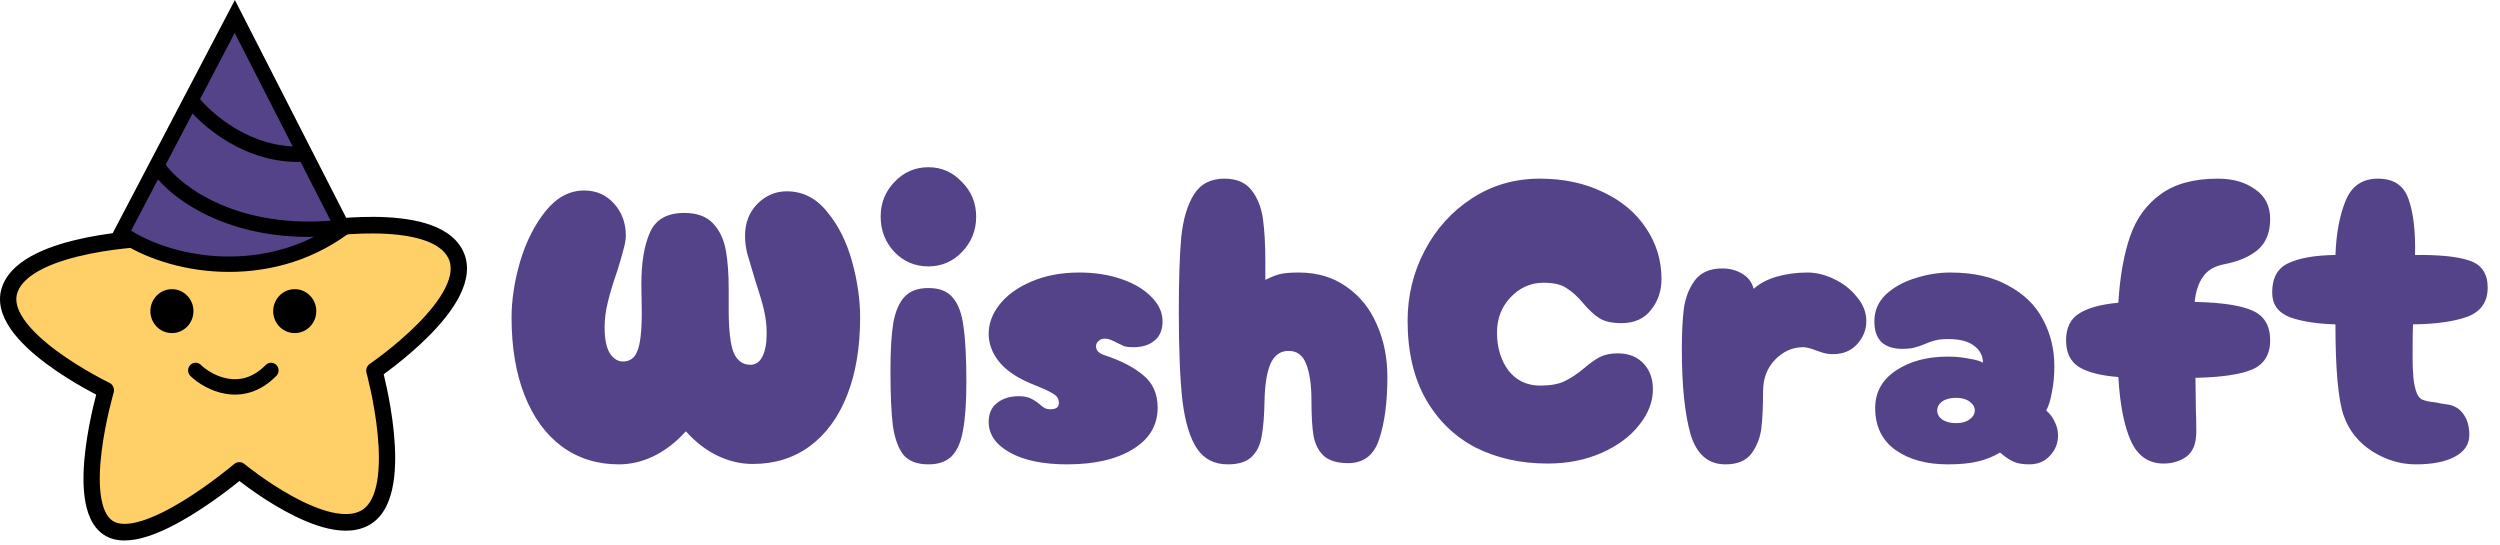
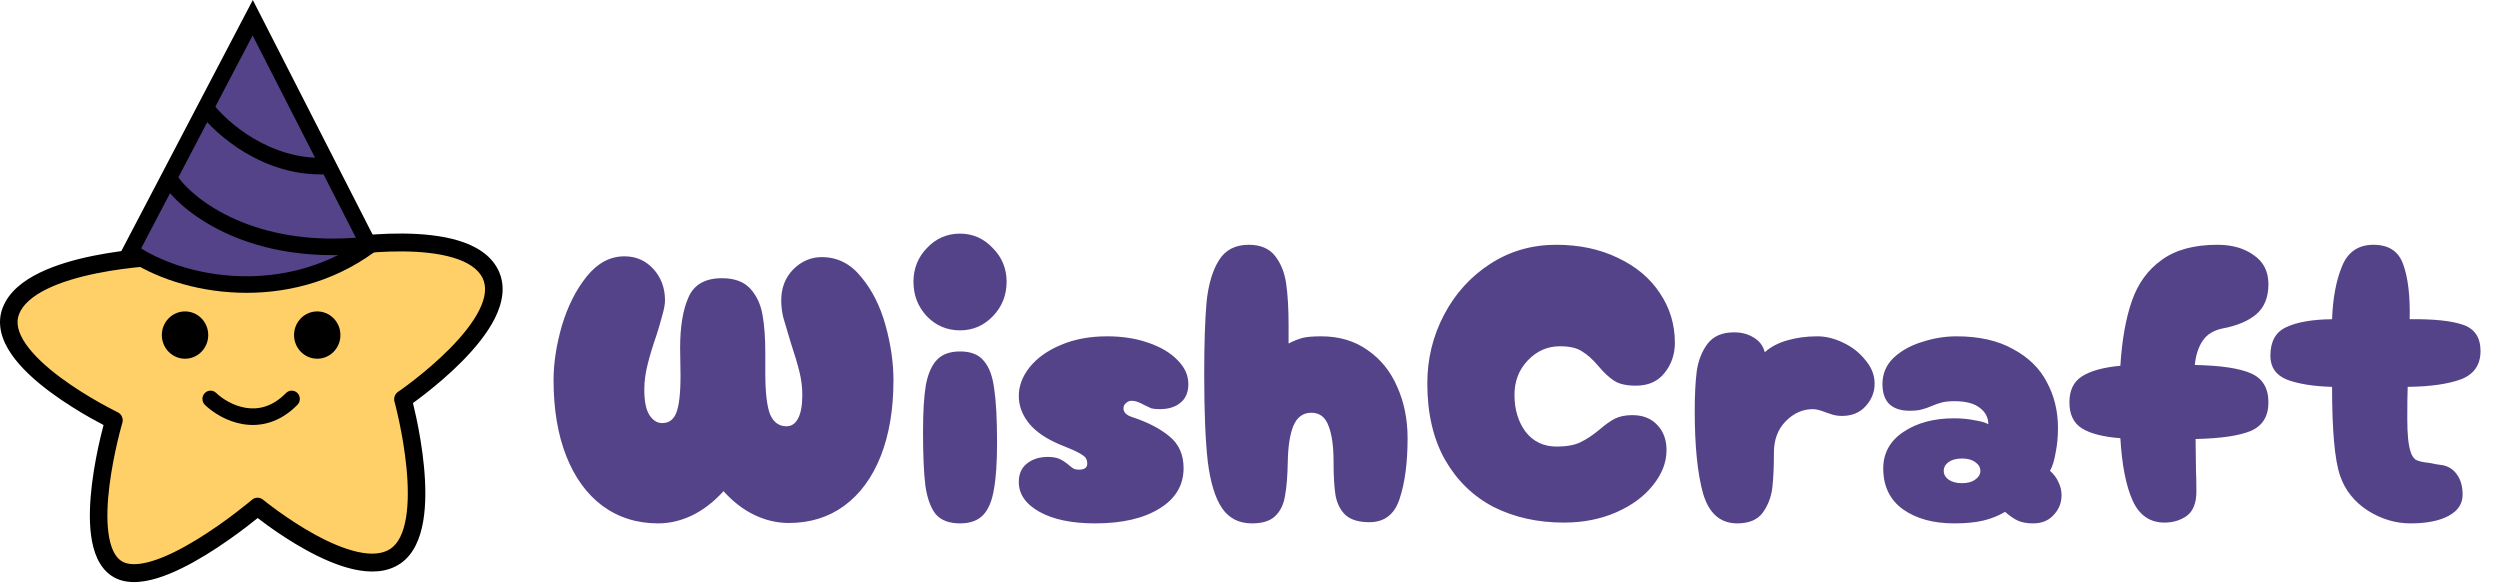
- <svg xmlns="http://www.w3.org/2000/svg" width="294" height="64" viewBox="0 0 294 64" fill="none">
-   <path d="M72.783 54.609C70.223 54.609 67.983 53.905 66.063 52.497C64.175 51.089 62.719 49.089 61.695 46.497C60.671 43.905 60.159 40.849 60.159 37.329C60.159 35.281 60.495 33.089 61.167 30.753C61.871 28.417 62.863 26.449 64.143 24.849C65.455 23.217 66.975 22.401 68.703 22.401C70.111 22.401 71.279 22.913 72.207 23.937C73.135 24.961 73.599 26.225 73.599 27.729C73.599 28.177 73.487 28.785 73.263 29.553C73.071 30.289 72.847 31.057 72.591 31.857C72.111 33.233 71.743 34.449 71.487 35.505C71.231 36.529 71.103 37.521 71.103 38.481C71.103 39.889 71.311 40.913 71.727 41.553C72.143 42.193 72.655 42.513 73.263 42.513C74.063 42.513 74.623 42.113 74.943 41.313C75.295 40.481 75.471 38.961 75.471 36.753L75.423 33.441C75.423 30.881 75.759 28.849 76.431 27.345C77.103 25.809 78.447 25.041 80.463 25.041C81.967 25.041 83.103 25.457 83.871 26.289C84.639 27.121 85.135 28.177 85.359 29.457C85.583 30.705 85.695 32.225 85.695 34.017V36.465C85.695 38.801 85.887 40.465 86.271 41.457C86.687 42.417 87.343 42.897 88.239 42.897C88.847 42.897 89.311 42.593 89.631 41.985C89.983 41.345 90.159 40.401 90.159 39.153C90.159 38.225 90.047 37.297 89.823 36.369C89.599 35.441 89.247 34.257 88.767 32.817C88.351 31.441 88.047 30.417 87.855 29.745C87.695 29.041 87.615 28.369 87.615 27.729C87.615 26.225 88.095 24.977 89.055 23.985C90.047 22.993 91.199 22.497 92.511 22.497C94.399 22.497 95.983 23.297 97.263 24.897C98.575 26.465 99.551 28.401 100.191 30.705C100.831 33.009 101.151 35.217 101.151 37.329C101.151 40.849 100.639 43.905 99.615 46.497C98.591 49.089 97.119 51.089 95.199 52.497C93.311 53.873 91.087 54.561 88.527 54.561C87.119 54.561 85.743 54.241 84.399 53.601C83.055 52.961 81.807 52.001 80.655 50.721C79.503 52.001 78.239 52.977 76.863 53.649C75.519 54.289 74.159 54.609 72.783 54.609ZM109.181 31.329C107.613 31.329 106.285 30.769 105.197 29.649C104.109 28.497 103.565 27.105 103.565 25.473C103.565 23.873 104.109 22.513 105.197 21.393C106.285 20.241 107.613 19.665 109.181 19.665C110.717 19.665 112.029 20.241 113.117 21.393C114.237 22.513 114.797 23.873 114.797 25.473C114.797 27.105 114.237 28.497 113.117 29.649C112.029 30.769 110.717 31.329 109.181 31.329ZM109.181 54.609C107.869 54.609 106.893 54.241 106.253 53.505C105.645 52.737 105.229 51.601 105.005 50.097C104.813 48.561 104.717 46.385 104.717 43.569C104.717 41.201 104.829 39.329 105.053 37.953C105.309 36.577 105.757 35.553 106.397 34.881C107.037 34.209 107.965 33.873 109.181 33.873C110.493 33.873 111.453 34.257 112.061 35.025C112.701 35.761 113.117 36.897 113.309 38.433C113.533 39.937 113.645 42.097 113.645 44.913C113.645 47.281 113.517 49.153 113.261 50.529C113.037 51.905 112.605 52.929 111.965 53.601C111.325 54.273 110.397 54.609 109.181 54.609ZM125.484 54.609C122.668 54.609 120.428 54.145 118.764 53.217C117.1 52.289 116.268 51.089 116.268 49.617C116.268 48.657 116.588 47.921 117.228 47.409C117.9 46.865 118.748 46.593 119.772 46.593C120.348 46.593 120.812 46.673 121.164 46.833C121.516 46.993 121.868 47.217 122.22 47.505C122.476 47.729 122.684 47.889 122.844 47.985C123.036 48.081 123.26 48.129 123.516 48.129C124.188 48.129 124.524 47.889 124.524 47.409C124.524 46.961 124.348 46.625 123.996 46.401C123.644 46.145 123.036 45.841 122.172 45.489C121.372 45.169 120.844 44.945 120.588 44.817C119.116 44.113 118.028 43.281 117.324 42.321C116.62 41.361 116.268 40.337 116.268 39.249C116.268 38.033 116.7 36.881 117.564 35.793C118.46 34.673 119.708 33.777 121.308 33.105C122.94 32.401 124.812 32.049 126.924 32.049C128.748 32.049 130.396 32.305 131.868 32.817C133.372 33.329 134.556 34.033 135.42 34.929C136.284 35.793 136.716 36.753 136.716 37.809C136.716 38.801 136.396 39.553 135.756 40.065C135.148 40.577 134.316 40.833 133.26 40.833C132.844 40.833 132.508 40.801 132.252 40.737C132.028 40.641 131.724 40.497 131.34 40.305C131.116 40.177 130.876 40.065 130.62 39.969C130.396 39.873 130.14 39.825 129.852 39.825C129.596 39.825 129.372 39.921 129.18 40.113C128.988 40.273 128.892 40.481 128.892 40.737C128.892 41.217 129.244 41.569 129.948 41.793C131.804 42.401 133.292 43.169 134.412 44.097C135.564 45.025 136.14 46.305 136.14 47.937C136.14 50.017 135.164 51.649 133.212 52.833C131.292 54.017 128.716 54.609 125.484 54.609ZM144.388 54.609C142.82 54.609 141.62 54.001 140.788 52.785C139.956 51.569 139.38 49.697 139.06 47.169C138.772 44.641 138.628 41.137 138.628 36.657C138.628 32.913 138.724 29.985 138.916 27.873C139.14 25.761 139.636 24.097 140.404 22.881C141.172 21.633 142.372 21.009 144.004 21.009C145.412 21.009 146.468 21.457 147.172 22.353C147.876 23.249 148.324 24.369 148.516 25.713C148.708 27.057 148.804 28.737 148.804 30.753V32.913C149.444 32.593 150.004 32.369 150.484 32.241C150.996 32.113 151.748 32.049 152.74 32.049C154.916 32.049 156.788 32.609 158.356 33.729C159.924 34.817 161.108 36.289 161.908 38.145C162.74 40.001 163.156 42.065 163.156 44.337C163.156 47.281 162.836 49.713 162.196 51.633C161.588 53.521 160.372 54.465 158.548 54.465C157.268 54.465 156.308 54.177 155.668 53.601C155.06 53.025 154.66 52.241 154.468 51.249C154.308 50.257 154.228 48.897 154.228 47.169C154.228 45.281 154.02 43.825 153.604 42.801C153.22 41.777 152.532 41.265 151.54 41.265C150.548 41.265 149.828 41.793 149.38 42.849C148.964 43.873 148.74 45.313 148.708 47.169C148.676 48.897 148.564 50.273 148.372 51.297C148.212 52.321 147.812 53.137 147.172 53.745C146.564 54.321 145.636 54.609 144.388 54.609ZM181.998 54.513C178.862 54.513 176.046 53.889 173.55 52.641C171.086 51.361 169.134 49.473 167.694 46.977C166.254 44.449 165.534 41.361 165.534 37.713C165.534 34.769 166.206 32.017 167.55 29.457C168.894 26.897 170.75 24.849 173.118 23.313C175.486 21.777 178.142 21.009 181.086 21.009C183.87 21.009 186.35 21.537 188.526 22.593C190.702 23.617 192.382 25.025 193.566 26.817C194.782 28.609 195.39 30.609 195.39 32.817C195.39 34.225 194.974 35.441 194.142 36.465C193.342 37.489 192.19 38.001 190.686 38.001C189.566 38.001 188.702 37.809 188.094 37.425C187.486 37.041 186.846 36.449 186.174 35.649C185.502 34.849 184.846 34.257 184.206 33.873C183.598 33.457 182.702 33.249 181.518 33.249C180.014 33.249 178.718 33.825 177.63 34.977C176.574 36.097 176.046 37.473 176.046 39.105C176.046 40.865 176.494 42.353 177.39 43.569C178.318 44.753 179.566 45.345 181.134 45.345C182.35 45.345 183.31 45.169 184.014 44.817C184.75 44.465 185.518 43.953 186.318 43.281C186.99 42.705 187.598 42.273 188.142 41.985C188.718 41.697 189.422 41.553 190.254 41.553C191.534 41.553 192.542 41.953 193.278 42.753C194.014 43.521 194.382 44.529 194.382 45.777C194.382 47.249 193.838 48.657 192.75 50.001C191.694 51.345 190.222 52.433 188.334 53.265C186.446 54.097 184.334 54.513 181.998 54.513ZM202.92 54.609C200.872 54.609 199.496 53.409 198.792 51.009C198.12 48.609 197.784 45.297 197.784 41.073C197.784 39.153 197.864 37.553 198.024 36.273C198.216 34.961 198.648 33.857 199.32 32.961C200.024 32.033 201.096 31.569 202.536 31.569C203.432 31.569 204.216 31.777 204.888 32.193C205.592 32.609 206.04 33.201 206.232 33.969C206.936 33.329 207.848 32.849 208.968 32.529C210.088 32.209 211.288 32.049 212.568 32.049C213.592 32.049 214.632 32.305 215.688 32.817C216.776 33.329 217.672 34.033 218.376 34.929C219.112 35.793 219.48 36.737 219.48 37.761C219.48 38.785 219.112 39.697 218.376 40.497C217.672 41.265 216.728 41.649 215.544 41.649C215.16 41.649 214.792 41.601 214.44 41.505C214.12 41.409 213.832 41.313 213.576 41.217C212.936 40.961 212.424 40.833 212.04 40.833C210.792 40.833 209.688 41.329 208.728 42.321C207.8 43.281 207.336 44.529 207.336 46.065C207.336 47.761 207.272 49.169 207.144 50.289C207.016 51.409 206.632 52.417 205.992 53.313C205.352 54.177 204.328 54.609 202.92 54.609ZM229.065 54.609C226.569 54.609 224.521 54.049 222.921 52.929C221.321 51.777 220.521 50.129 220.521 47.985C220.521 46.129 221.337 44.657 222.969 43.569C224.601 42.481 226.633 41.937 229.065 41.937C229.961 41.937 230.793 42.017 231.561 42.177C232.361 42.305 232.905 42.465 233.193 42.657C233.193 41.857 232.857 41.201 232.185 40.689C231.513 40.145 230.489 39.873 229.113 39.873C228.505 39.873 228.009 39.921 227.625 40.017C227.241 40.113 226.825 40.257 226.377 40.449C225.929 40.641 225.513 40.785 225.129 40.881C224.777 40.977 224.297 41.025 223.689 41.025C222.665 41.025 221.865 40.769 221.289 40.257C220.713 39.713 220.425 38.897 220.425 37.809C220.425 36.561 220.873 35.505 221.769 34.641C222.697 33.777 223.849 33.137 225.225 32.721C226.601 32.273 227.977 32.049 229.353 32.049C232.073 32.049 234.345 32.561 236.169 33.585C238.025 34.577 239.385 35.905 240.249 37.569C241.145 39.233 241.593 41.073 241.593 43.089C241.593 44.177 241.497 45.185 241.305 46.113C241.145 47.041 240.921 47.761 240.633 48.273C241.081 48.657 241.417 49.105 241.641 49.617C241.897 50.129 242.025 50.657 242.025 51.201C242.025 52.129 241.705 52.929 241.065 53.601C240.457 54.273 239.641 54.609 238.617 54.609C237.849 54.609 237.225 54.497 236.745 54.273C236.265 54.049 235.753 53.697 235.209 53.217C234.409 53.697 233.529 54.049 232.569 54.273C231.641 54.497 230.473 54.609 229.065 54.609ZM230.025 49.761C230.697 49.761 231.225 49.617 231.609 49.329C232.025 49.041 232.233 48.689 232.233 48.273C232.233 47.857 232.025 47.505 231.609 47.217C231.225 46.929 230.697 46.785 230.025 46.785C229.353 46.785 228.809 46.929 228.393 47.217C228.009 47.505 227.817 47.857 227.817 48.273C227.817 48.689 228.009 49.041 228.393 49.329C228.809 49.617 229.353 49.761 230.025 49.761ZM258.091 35.505C261.227 35.569 263.483 35.905 264.859 36.513C266.267 37.121 266.971 38.289 266.971 40.017C266.971 41.713 266.251 42.865 264.811 43.473C263.403 44.049 261.195 44.369 258.187 44.433L258.235 48.225C258.267 48.833 258.283 49.681 258.283 50.769C258.283 52.145 257.899 53.121 257.131 53.697C256.363 54.241 255.467 54.513 254.443 54.513C252.683 54.513 251.403 53.633 250.603 51.873C249.803 50.113 249.307 47.601 249.115 44.337C247.035 44.177 245.483 43.777 244.459 43.137C243.467 42.497 242.971 41.457 242.971 40.017C242.971 38.577 243.467 37.537 244.459 36.897C245.483 36.225 247.035 35.793 249.115 35.601C249.307 32.497 249.771 29.889 250.507 27.777C251.243 25.665 252.443 24.017 254.107 22.833C255.771 21.617 258.011 21.009 260.827 21.009C262.587 21.009 264.043 21.425 265.195 22.257C266.379 23.057 266.971 24.225 266.971 25.761C266.971 27.361 266.475 28.577 265.483 29.409C264.523 30.209 263.195 30.769 261.499 31.089C260.379 31.313 259.563 31.809 259.051 32.577C258.539 33.313 258.219 34.289 258.091 35.505ZM292.552 33.825C292.552 35.489 291.768 36.625 290.2 37.233C288.632 37.809 286.488 38.113 283.768 38.145C283.736 38.945 283.72 40.241 283.72 42.033C283.72 43.857 283.848 45.153 284.104 45.921C284.264 46.465 284.504 46.817 284.824 46.977C285.176 47.137 285.688 47.249 286.36 47.313C286.584 47.345 286.824 47.393 287.08 47.457C287.368 47.489 287.688 47.537 288.04 47.601C288.776 47.761 289.352 48.161 289.768 48.801C290.184 49.409 290.392 50.193 290.392 51.153C290.392 52.241 289.832 53.089 288.712 53.697C287.592 54.305 286.056 54.609 284.104 54.609C282.312 54.609 280.6 54.097 278.968 53.073C277.336 52.017 276.216 50.609 275.608 48.849C274.968 46.961 274.648 43.393 274.648 38.145C272.408 38.081 270.6 37.793 269.224 37.281C267.88 36.737 267.208 35.777 267.208 34.401C267.208 32.673 267.848 31.521 269.128 30.945C270.408 30.337 272.248 30.017 274.648 29.985C274.744 27.425 275.144 25.297 275.848 23.601C276.552 21.873 277.816 21.009 279.64 21.009C281.496 21.009 282.696 21.809 283.24 23.409C283.816 25.009 284.072 27.201 284.008 29.985C286.92 29.953 289.064 30.177 290.44 30.657C291.848 31.137 292.552 32.193 292.552 33.825Z" fill="#544388" />
-   <path d="M12.449 45.896C12.449 45.896 8.512 59.235 12.714 62.062C16.917 64.889 28.142 55.325 28.142 55.325C28.142 55.325 38.536 63.894 43.205 60.732C47.873 57.57 44.025 43.597 44.025 43.597C44.025 43.597 56.251 35.295 53.577 29.908C50.903 24.52 36.438 27.09 36.438 27.09C36.438 27.09 32.392 12.908 26.802 13.089C20.64 13.29 17.89 27.997 17.89 27.997C17.89 27.997 3.372 28.405 1.197 33.928C-0.977 39.452 12.449 45.896 12.449 45.896Z" fill="#FFCF68" />
-   <path d="M26.771 12.114C28.588 12.055 30.14 13.162 31.374 14.543C32.627 15.944 33.703 17.793 34.575 19.589C35.452 21.395 36.146 23.199 36.62 24.547C36.823 25.123 36.986 25.619 37.107 25.998C37.502 25.941 38.022 25.871 38.636 25.802C40.056 25.643 41.988 25.487 44.012 25.503C46.027 25.518 48.186 25.705 50.04 26.258C51.873 26.805 53.586 27.765 54.431 29.467C55.299 31.215 54.899 33.1 54.065 34.763C53.227 36.434 51.868 38.062 50.477 39.466C49.078 40.879 47.599 42.113 46.476 42.991C45.925 43.421 45.456 43.767 45.121 44.01C45.218 44.405 45.348 44.958 45.489 45.624C45.782 47.006 46.124 48.89 46.318 50.882C46.511 52.865 46.563 55.008 46.246 56.886C45.934 58.738 45.229 60.532 43.735 61.545C42.255 62.547 40.419 62.558 38.68 62.175C36.923 61.789 35.096 60.967 33.468 60.074C31.833 59.175 30.353 58.179 29.286 57.411C28.828 57.082 28.444 56.792 28.154 56.569C27.839 56.824 27.411 57.164 26.896 57.556C25.762 58.421 24.199 59.549 22.497 60.59C20.803 61.626 18.927 62.604 17.171 63.137C15.464 63.656 13.608 63.833 12.187 62.876C10.784 61.933 10.185 60.21 9.951 58.476C9.713 56.705 9.822 54.676 10.056 52.796C10.291 50.906 10.66 49.113 10.968 47.797C11.098 47.244 11.218 46.772 11.313 46.411C10.953 46.224 10.476 45.969 9.922 45.657C8.676 44.955 7.028 43.955 5.442 42.771C3.868 41.597 2.296 40.199 1.255 38.69C0.217 37.186 -0.409 35.388 0.308 33.565C0.985 31.845 2.564 30.644 4.308 29.791C6.078 28.926 8.184 28.338 10.172 27.934C12.167 27.529 14.087 27.301 15.504 27.175C16.155 27.117 16.703 27.08 17.106 27.057C17.195 26.651 17.323 26.1 17.489 25.45C17.849 24.043 18.398 22.157 19.146 20.255C19.891 18.364 20.855 16.404 22.067 14.887C23.272 13.379 24.833 12.177 26.771 12.114ZM26.832 14.065C25.69 14.102 24.596 14.813 23.552 16.12C22.515 17.417 21.637 19.171 20.924 20.982C20.215 22.782 19.69 24.585 19.343 25.943C19.169 26.62 19.041 27.183 18.956 27.575C18.913 27.771 18.881 27.925 18.861 28.028C18.85 28.079 18.843 28.118 18.838 28.144C18.835 28.157 18.833 28.166 18.832 28.172L18.831 28.18C18.747 28.63 18.366 28.96 17.916 28.973C17.916 28.973 17.916 28.973 17.915 28.973C17.914 28.973 17.912 28.973 17.909 28.973C17.903 28.973 17.893 28.974 17.88 28.974C17.855 28.975 17.816 28.976 17.765 28.979C17.662 28.983 17.509 28.989 17.313 29C16.921 29.022 16.357 29.058 15.671 29.119C14.298 29.242 12.452 29.462 10.546 29.849C8.632 30.238 6.701 30.787 5.137 31.551C3.548 32.328 2.496 33.25 2.086 34.292C1.717 35.23 1.954 36.31 2.821 37.567C3.686 38.82 5.063 40.069 6.574 41.196C8.072 42.314 9.645 43.27 10.849 43.949C11.449 44.287 11.955 44.555 12.309 44.737C12.486 44.828 12.625 44.898 12.718 44.945C12.765 44.968 12.801 44.985 12.824 44.997C12.836 45.003 12.845 45.007 12.85 45.01C12.853 45.011 12.855 45.012 12.856 45.013L12.857 45.013H12.857C13.287 45.219 13.503 45.714 13.367 46.177L13.366 46.178C13.366 46.179 13.365 46.181 13.364 46.184C13.363 46.19 13.36 46.199 13.357 46.21C13.35 46.234 13.34 46.269 13.326 46.317C13.3 46.411 13.261 46.552 13.212 46.732C13.115 47.094 12.98 47.615 12.831 48.251C12.533 49.525 12.18 51.244 11.956 53.041C11.731 54.85 11.644 56.685 11.849 58.211C12.059 59.773 12.544 60.777 13.242 61.247C13.921 61.704 15.045 61.746 16.624 61.266C18.155 60.801 19.873 59.918 21.511 58.916C23.14 57.92 24.646 56.834 25.748 55.993C26.298 55.574 26.746 55.218 27.054 54.967C27.209 54.841 27.328 54.742 27.409 54.675C27.449 54.642 27.479 54.616 27.499 54.6C27.509 54.591 27.517 54.585 27.521 54.581C27.524 54.579 27.525 54.578 27.526 54.577C27.527 54.576 27.527 54.576 27.527 54.576C27.878 54.276 28.388 54.272 28.744 54.566L28.745 54.566C28.746 54.567 28.747 54.568 28.749 54.57C28.754 54.573 28.76 54.579 28.769 54.586C28.788 54.601 28.815 54.623 28.852 54.653C28.926 54.712 29.036 54.8 29.179 54.91C29.464 55.133 29.879 55.448 30.392 55.817C31.419 56.557 32.831 57.506 34.377 58.355C35.932 59.208 37.578 59.936 39.084 60.267C40.606 60.602 41.82 60.498 42.674 59.919C43.514 59.35 44.079 58.213 44.358 56.555C44.633 54.925 44.598 52.981 44.412 51.075C44.228 49.18 43.9 47.373 43.617 46.036C43.476 45.369 43.346 44.822 43.252 44.443C43.206 44.253 43.168 44.106 43.142 44.007C43.129 43.958 43.119 43.92 43.112 43.896C43.109 43.883 43.106 43.874 43.105 43.868C43.104 43.866 43.103 43.864 43.103 43.862L43.103 43.861C42.998 43.48 43.13 43.074 43.431 42.831L43.494 42.785C43.494 42.785 43.494 42.785 43.495 42.785C43.496 42.784 43.498 42.782 43.5 42.781C43.505 42.777 43.513 42.772 43.523 42.765C43.545 42.75 43.577 42.728 43.62 42.698C43.705 42.638 43.831 42.55 43.991 42.434C44.312 42.202 44.769 41.864 45.311 41.441C46.396 40.594 47.807 39.415 49.129 38.079C50.461 36.734 51.657 35.277 52.359 33.875C53.066 32.466 53.191 31.294 52.722 30.348C52.23 29.357 51.133 28.618 49.502 28.131C47.892 27.651 45.933 27.47 43.997 27.454C42.072 27.439 40.22 27.589 38.845 27.743C38.159 27.82 37.595 27.897 37.204 27.956C37.008 27.985 36.856 28.009 36.754 28.026C36.703 28.034 36.664 28.041 36.639 28.045C36.626 28.047 36.617 28.049 36.611 28.05C36.608 28.05 36.605 28.051 36.604 28.051C36.603 28.051 36.603 28.051 36.603 28.051C36.122 28.137 35.655 27.84 35.519 27.362C35.519 27.362 35.519 27.361 35.519 27.361C35.518 27.36 35.518 27.358 35.517 27.355C35.515 27.349 35.512 27.34 35.509 27.327C35.501 27.302 35.49 27.264 35.475 27.215C35.446 27.115 35.401 26.967 35.342 26.778C35.223 26.4 35.047 25.857 34.817 25.206C34.358 23.901 33.692 22.171 32.858 20.454C32.02 18.728 31.037 17.064 29.958 15.858C28.862 14.631 27.811 14.033 26.832 14.065Z" fill="black" />
-   <path d="M22.752 36.589C22.752 38.015 21.617 39.171 20.218 39.171C18.818 39.171 17.684 38.015 17.684 36.589C17.684 35.162 18.818 34.006 20.218 34.006C21.617 34.006 22.752 35.162 22.752 36.589Z" fill="black" />
-   <path d="M37.196 36.589C37.196 38.015 36.061 39.171 34.661 39.171C33.262 39.171 32.127 38.015 32.127 36.589C32.127 35.162 33.262 34.006 34.661 34.006C36.061 34.006 37.196 35.162 37.196 36.589Z" fill="black" />
-   <path d="M40.332 26.83C31.402 33.316 19.955 31.415 14.252 27.437L27.612 1.938L40.332 26.83Z" fill="#544388" />
-   <path d="M18.183 19.066C18.582 18.777 19.135 18.871 19.419 19.278C21.204 21.832 27.894 27.086 39.768 25.876C40.255 25.826 40.69 26.188 40.739 26.685C40.788 27.182 40.432 27.625 39.945 27.674C27.492 28.943 20.16 23.454 17.975 20.327C17.691 19.92 17.784 19.356 18.183 19.066ZM21.957 11.08C22.346 10.776 22.903 10.85 23.201 11.245C24.794 13.355 29.547 17.512 35.634 17.221C36.123 17.197 36.538 17.583 36.561 18.081C36.584 18.58 36.206 19.003 35.717 19.026C28.83 19.355 23.581 14.714 21.795 12.348C21.497 11.952 21.569 11.384 21.957 11.08Z" fill="black" />
-   <path d="M41.475 27.11L40.847 27.566C31.565 34.308 19.708 32.338 13.751 28.182L13.095 27.725L27.622 5.39313e-07L41.475 27.11ZM15.419 27.127C20.92 30.533 31.043 32.004 39.182 26.537L27.602 3.875L15.419 27.127Z" fill="black" />
-   <path d="M31.247 42.922C31.593 42.569 32.155 42.569 32.501 42.922C32.848 43.275 32.848 43.847 32.501 44.2C30.567 46.172 28.441 46.619 26.579 46.32C24.769 46.03 23.256 45.047 22.396 44.219C22.04 43.876 22.024 43.304 22.36 42.941C22.697 42.578 23.258 42.561 23.614 42.904C24.274 43.54 25.473 44.312 26.855 44.534C28.186 44.748 29.735 44.463 31.247 42.922Z" fill="black" />
+ <svg xmlns="http://www.w3.org/2000/svg" width="201" height="47" viewBox="0 0 201 47" fill="none">
+   <path d="M52.922 42.08C51.215 42.08 49.722 41.61 48.442 40.672C47.183 39.733 46.212 38.4 45.53 36.672C44.847 34.944 44.506 32.906 44.506 30.56C44.506 29.194 44.73 27.733 45.178 26.176C45.647 24.618 46.308 23.306 47.162 22.24C48.036 21.152 49.05 20.608 50.202 20.608C51.14 20.608 51.919 20.949 52.538 21.632C53.156 22.314 53.466 23.157 53.466 24.16C53.466 24.458 53.391 24.864 53.242 25.376C53.114 25.866 52.964 26.378 52.794 26.912C52.474 27.829 52.228 28.64 52.058 29.344C51.887 30.026 51.802 30.688 51.802 31.328C51.802 32.266 51.94 32.949 52.218 33.376C52.495 33.802 52.836 34.016 53.242 34.016C53.775 34.016 54.148 33.749 54.362 33.216C54.596 32.661 54.714 31.648 54.714 30.176L54.682 27.968C54.682 26.261 54.906 24.906 55.354 23.904C55.802 22.88 56.698 22.368 58.042 22.368C59.044 22.368 59.802 22.645 60.314 23.2C60.826 23.754 61.156 24.458 61.306 25.312C61.455 26.144 61.53 27.157 61.53 28.352V29.984C61.53 31.541 61.658 32.65 61.914 33.312C62.191 33.952 62.628 34.272 63.226 34.272C63.631 34.272 63.94 34.069 64.154 33.664C64.388 33.237 64.506 32.608 64.506 31.776C64.506 31.157 64.431 30.538 64.282 29.92C64.132 29.301 63.898 28.512 63.578 27.552C63.3 26.634 63.098 25.952 62.97 25.504C62.863 25.034 62.81 24.586 62.81 24.16C62.81 23.157 63.13 22.325 63.77 21.664C64.431 21.002 65.199 20.672 66.074 20.672C67.332 20.672 68.388 21.205 69.242 22.272C70.116 23.317 70.767 24.608 71.194 26.144C71.62 27.68 71.834 29.152 71.834 30.56C71.834 32.906 71.492 34.944 70.81 36.672C70.127 38.4 69.146 39.733 67.866 40.672C66.607 41.589 65.124 42.048 63.418 42.048C62.479 42.048 61.562 41.834 60.666 41.408C59.77 40.981 58.938 40.341 58.17 39.488C57.402 40.341 56.559 40.992 55.642 41.44C54.746 41.866 53.839 42.08 52.922 42.08ZM77.187 26.56C76.142 26.56 75.256 26.186 74.531 25.44C73.806 24.672 73.443 23.744 73.443 22.656C73.443 21.589 73.806 20.682 74.531 19.936C75.256 19.168 76.142 18.784 77.187 18.784C78.211 18.784 79.086 19.168 79.811 19.936C80.558 20.682 80.931 21.589 80.931 22.656C80.931 23.744 80.558 24.672 79.811 25.44C79.086 26.186 78.211 26.56 77.187 26.56ZM77.187 42.08C76.312 42.08 75.662 41.834 75.235 41.344C74.83 40.832 74.552 40.074 74.403 39.072C74.275 38.048 74.211 36.597 74.211 34.72C74.211 33.141 74.286 31.893 74.435 30.976C74.606 30.058 74.904 29.376 75.331 28.928C75.758 28.48 76.376 28.256 77.187 28.256C78.062 28.256 78.702 28.512 79.107 29.024C79.534 29.514 79.811 30.272 79.939 31.296C80.088 32.298 80.163 33.738 80.163 35.616C80.163 37.194 80.078 38.442 79.907 39.36C79.758 40.277 79.47 40.96 79.043 41.408C78.616 41.856 77.998 42.08 77.187 42.08ZM88.056 42.08C86.178 42.08 84.685 41.77 83.576 41.152C82.466 40.533 81.912 39.733 81.912 38.752C81.912 38.112 82.125 37.621 82.552 37.28C83 36.917 83.565 36.736 84.248 36.736C84.632 36.736 84.941 36.789 85.176 36.896C85.41 37.002 85.645 37.152 85.88 37.344C86.05 37.493 86.189 37.6 86.296 37.664C86.424 37.728 86.573 37.76 86.744 37.76C87.192 37.76 87.416 37.6 87.416 37.28C87.416 36.981 87.299 36.757 87.064 36.608C86.829 36.437 86.424 36.234 85.848 36C85.314 35.786 84.963 35.637 84.792 35.552C83.811 35.082 83.085 34.528 82.616 33.888C82.147 33.248 81.912 32.565 81.912 31.84C81.912 31.029 82.2 30.261 82.776 29.536C83.373 28.789 84.205 28.192 85.272 27.744C86.36 27.274 87.608 27.04 89.016 27.04C90.232 27.04 91.331 27.21 92.312 27.552C93.314 27.893 94.104 28.362 94.68 28.96C95.256 29.536 95.544 30.176 95.544 30.88C95.544 31.541 95.331 32.042 94.904 32.384C94.499 32.725 93.944 32.896 93.24 32.896C92.963 32.896 92.739 32.874 92.568 32.832C92.418 32.768 92.216 32.672 91.96 32.544C91.811 32.458 91.65 32.384 91.48 32.32C91.331 32.256 91.16 32.224 90.968 32.224C90.797 32.224 90.648 32.288 90.52 32.416C90.392 32.522 90.328 32.661 90.328 32.832C90.328 33.152 90.562 33.386 91.032 33.536C92.269 33.941 93.261 34.453 94.008 35.072C94.776 35.69 95.16 36.544 95.16 37.632C95.16 39.018 94.509 40.106 93.208 40.896C91.928 41.685 90.21 42.08 88.056 42.08ZM100.658 42.08C99.613 42.08 98.813 41.674 98.258 40.864C97.703 40.053 97.319 38.805 97.106 37.12C96.914 35.434 96.818 33.098 96.818 30.112C96.818 27.616 96.882 25.664 97.01 24.256C97.159 22.848 97.49 21.738 98.002 20.928C98.514 20.096 99.314 19.68 100.402 19.68C101.341 19.68 102.045 19.978 102.514 20.576C102.983 21.173 103.282 21.92 103.41 22.816C103.538 23.712 103.602 24.832 103.602 26.176V27.616C104.029 27.402 104.402 27.253 104.722 27.168C105.063 27.082 105.565 27.04 106.226 27.04C107.677 27.04 108.925 27.413 109.97 28.16C111.015 28.885 111.805 29.866 112.338 31.104C112.893 32.341 113.17 33.717 113.17 35.232C113.17 37.194 112.957 38.816 112.53 40.096C112.125 41.354 111.314 41.984 110.098 41.984C109.245 41.984 108.605 41.792 108.178 41.408C107.773 41.024 107.506 40.501 107.378 39.84C107.271 39.178 107.218 38.272 107.218 37.12C107.218 35.861 107.079 34.89 106.802 34.208C106.546 33.525 106.087 33.184 105.426 33.184C104.765 33.184 104.285 33.536 103.986 34.24C103.709 34.922 103.559 35.882 103.538 37.12C103.517 38.272 103.442 39.189 103.314 39.872C103.207 40.554 102.941 41.098 102.514 41.504C102.109 41.888 101.49 42.08 100.658 42.08ZM125.732 42.016C123.641 42.016 121.764 41.6 120.1 40.768C118.457 39.914 117.156 38.656 116.196 36.992C115.236 35.306 114.756 33.248 114.756 30.816C114.756 28.853 115.204 27.018 116.1 25.312C116.996 23.605 118.233 22.24 119.812 21.216C121.39 20.192 123.161 19.68 125.124 19.68C126.98 19.68 128.633 20.032 130.084 20.736C131.534 21.418 132.654 22.357 133.444 23.552C134.254 24.746 134.66 26.08 134.66 27.552C134.66 28.49 134.382 29.301 133.828 29.984C133.294 30.666 132.526 31.008 131.524 31.008C130.777 31.008 130.201 30.88 129.796 30.624C129.39 30.368 128.964 29.973 128.516 29.44C128.068 28.906 127.63 28.512 127.204 28.256C126.798 27.978 126.201 27.84 125.412 27.84C124.409 27.84 123.545 28.224 122.82 28.992C122.116 29.738 121.764 30.656 121.764 31.744C121.764 32.917 122.062 33.909 122.66 34.72C123.278 35.509 124.11 35.904 125.156 35.904C125.966 35.904 126.606 35.786 127.076 35.552C127.566 35.317 128.078 34.976 128.612 34.528C129.06 34.144 129.465 33.856 129.828 33.664C130.212 33.472 130.681 33.376 131.236 33.376C132.089 33.376 132.761 33.642 133.252 34.176C133.742 34.688 133.988 35.36 133.988 36.192C133.988 37.173 133.625 38.112 132.9 39.008C132.196 39.904 131.214 40.629 129.956 41.184C128.697 41.738 127.289 42.016 125.732 42.016ZM139.68 42.08C138.314 42.08 137.397 41.28 136.928 39.68C136.48 38.08 136.256 35.872 136.256 33.056C136.256 31.776 136.309 30.709 136.416 29.856C136.544 28.981 136.832 28.245 137.28 27.648C137.749 27.029 138.464 26.72 139.424 26.72C140.021 26.72 140.544 26.858 140.992 27.136C141.461 27.413 141.76 27.808 141.888 28.32C142.357 27.893 142.965 27.573 143.712 27.36C144.458 27.146 145.258 27.04 146.112 27.04C146.794 27.04 147.488 27.21 148.192 27.552C148.917 27.893 149.514 28.362 149.984 28.96C150.474 29.536 150.72 30.165 150.72 30.848C150.72 31.53 150.474 32.138 149.984 32.672C149.514 33.184 148.885 33.44 148.096 33.44C147.84 33.44 147.594 33.408 147.36 33.344C147.146 33.28 146.954 33.216 146.784 33.152C146.357 32.981 146.016 32.896 145.76 32.896C144.928 32.896 144.192 33.226 143.552 33.888C142.933 34.528 142.624 35.36 142.624 36.384C142.624 37.514 142.581 38.453 142.496 39.2C142.41 39.946 142.154 40.618 141.728 41.216C141.301 41.792 140.618 42.08 139.68 42.08ZM157.109 42.08C155.445 42.08 154.08 41.706 153.013 40.96C151.947 40.192 151.413 39.093 151.413 37.664C151.413 36.426 151.957 35.445 153.045 34.72C154.133 33.994 155.488 33.632 157.109 33.632C157.707 33.632 158.261 33.685 158.773 33.792C159.307 33.877 159.669 33.984 159.861 34.112C159.861 33.578 159.637 33.141 159.189 32.8C158.741 32.437 158.059 32.256 157.141 32.256C156.736 32.256 156.405 32.288 156.149 32.352C155.893 32.416 155.616 32.512 155.317 32.64C155.019 32.768 154.741 32.864 154.485 32.928C154.251 32.992 153.931 33.024 153.525 33.024C152.843 33.024 152.309 32.853 151.925 32.512C151.541 32.149 151.349 31.605 151.349 30.88C151.349 30.048 151.648 29.344 152.245 28.768C152.864 28.192 153.632 27.765 154.549 27.488C155.467 27.189 156.384 27.04 157.301 27.04C159.115 27.04 160.629 27.381 161.845 28.064C163.083 28.725 163.989 29.61 164.565 30.72C165.163 31.829 165.461 33.056 165.461 34.4C165.461 35.125 165.397 35.797 165.269 36.416C165.163 37.034 165.013 37.514 164.821 37.856C165.12 38.112 165.344 38.41 165.493 38.752C165.664 39.093 165.749 39.445 165.749 39.808C165.749 40.426 165.536 40.96 165.109 41.408C164.704 41.856 164.16 42.08 163.477 42.08C162.965 42.08 162.549 42.005 162.229 41.856C161.909 41.706 161.568 41.472 161.205 41.152C160.672 41.472 160.085 41.706 159.445 41.856C158.827 42.005 158.048 42.08 157.109 42.08ZM157.749 38.848C158.197 38.848 158.549 38.752 158.805 38.56C159.083 38.368 159.221 38.133 159.221 37.856C159.221 37.578 159.083 37.344 158.805 37.152C158.549 36.96 158.197 36.864 157.749 36.864C157.301 36.864 156.939 36.96 156.661 37.152C156.405 37.344 156.277 37.578 156.277 37.856C156.277 38.133 156.405 38.368 156.661 38.56C156.939 38.752 157.301 38.848 157.749 38.848ZM176.461 29.344C178.551 29.386 180.055 29.61 180.973 30.016C181.911 30.421 182.381 31.2 182.381 32.352C182.381 33.482 181.901 34.25 180.941 34.656C180.002 35.04 178.53 35.253 176.525 35.296L176.557 37.824C176.578 38.229 176.589 38.794 176.589 39.52C176.589 40.437 176.333 41.088 175.821 41.472C175.309 41.834 174.711 42.016 174.029 42.016C172.855 42.016 172.002 41.429 171.469 40.256C170.935 39.082 170.605 37.408 170.477 35.232C169.09 35.125 168.055 34.858 167.373 34.432C166.711 34.005 166.381 33.312 166.381 32.352C166.381 31.392 166.711 30.698 167.373 30.272C168.055 29.824 169.09 29.536 170.477 29.408C170.605 27.338 170.914 25.6 171.405 24.192C171.895 22.784 172.695 21.685 173.805 20.896C174.914 20.085 176.407 19.68 178.285 19.68C179.458 19.68 180.429 19.957 181.197 20.512C181.986 21.045 182.381 21.824 182.381 22.848C182.381 23.914 182.05 24.725 181.389 25.28C180.749 25.813 179.863 26.186 178.733 26.4C177.986 26.549 177.442 26.88 177.101 27.392C176.759 27.882 176.546 28.533 176.461 29.344ZM199.434 28.224C199.434 29.333 198.911 30.09 197.866 30.496C196.821 30.88 195.391 31.082 193.578 31.104C193.557 31.637 193.546 32.501 193.546 33.696C193.546 34.912 193.631 35.776 193.802 36.288C193.909 36.65 194.069 36.885 194.282 36.992C194.517 37.098 194.858 37.173 195.306 37.216C195.455 37.237 195.615 37.269 195.786 37.312C195.978 37.333 196.191 37.365 196.426 37.408C196.917 37.514 197.301 37.781 197.578 38.208C197.855 38.613 197.994 39.136 197.994 39.776C197.994 40.501 197.621 41.066 196.874 41.472C196.127 41.877 195.103 42.08 193.802 42.08C192.607 42.08 191.466 41.738 190.378 41.056C189.29 40.352 188.543 39.413 188.138 38.24C187.711 36.981 187.498 34.602 187.498 31.104C186.005 31.061 184.799 30.869 183.882 30.528C182.986 30.165 182.538 29.525 182.538 28.608C182.538 27.456 182.965 26.688 183.818 26.304C184.671 25.898 185.898 25.685 187.498 25.664C187.562 23.957 187.829 22.538 188.298 21.408C188.767 20.256 189.61 19.68 190.826 19.68C192.063 19.68 192.863 20.213 193.226 21.28C193.61 22.346 193.781 23.808 193.738 25.664C195.679 25.642 197.109 25.792 198.026 26.112C198.965 26.432 199.434 27.136 199.434 28.224Z" fill="#544388" />
+   <path d="M9.161 33.792C9.161 33.792 6.264 43.613 9.356 45.695C12.448 47.777 20.708 40.734 20.708 40.734C20.708 40.734 28.357 47.044 31.792 44.716C35.227 42.388 32.395 32.1 32.395 32.1C32.395 32.1 41.392 25.987 39.424 22.02C37.457 18.054 26.813 19.946 26.813 19.946C26.813 19.946 23.836 9.504 19.722 9.638C15.187 9.785 13.164 20.614 13.164 20.614C13.164 20.614 2.481 20.914 0.881 24.981C-0.719 29.048 9.161 33.792 9.161 33.792Z" fill="#FFCF68" />
+   <path d="M19.7 8.919C21.036 8.876 22.178 9.691 23.087 10.708C24.008 11.74 24.8 13.1 25.442 14.423C26.087 15.752 26.598 17.081 26.947 18.074C27.096 18.498 27.216 18.863 27.305 19.142C27.596 19.1 27.979 19.048 28.43 18.998C29.475 18.881 30.897 18.765 32.386 18.777C33.869 18.789 35.458 18.926 36.822 19.333C38.17 19.736 39.431 20.443 40.053 21.696C40.691 22.983 40.397 24.371 39.784 25.596C39.167 26.826 38.167 28.024 37.144 29.058C36.114 30.099 35.026 31.007 34.199 31.653C33.794 31.97 33.449 32.225 33.202 32.404C33.273 32.695 33.369 33.101 33.473 33.592C33.688 34.609 33.941 35.996 34.083 37.464C34.225 38.924 34.263 40.501 34.03 41.884C33.8 43.248 33.282 44.569 32.182 45.314C31.093 46.053 29.742 46.06 28.462 45.779C27.17 45.494 25.825 44.889 24.628 44.231C23.424 43.57 22.335 42.836 21.55 42.271C21.213 42.028 20.931 41.815 20.717 41.65C20.485 41.838 20.17 42.089 19.791 42.378C18.957 43.014 17.807 43.845 16.554 44.611C15.308 45.374 13.927 46.094 12.636 46.487C11.379 46.869 10.014 46.999 8.968 46.295C7.935 45.6 7.494 44.331 7.323 43.055C7.147 41.751 7.228 40.257 7.4 38.873C7.573 37.481 7.844 36.161 8.071 35.192C8.166 34.785 8.255 34.438 8.325 34.172C8.06 34.034 7.709 33.846 7.301 33.616C6.384 33.099 5.172 32.363 4.004 31.492C2.846 30.627 1.689 29.598 0.923 28.487C0.159 27.379 -0.301 26.056 0.227 24.713C0.725 23.447 1.886 22.563 3.17 21.935C4.472 21.298 6.022 20.865 7.485 20.567C8.953 20.269 10.366 20.101 11.409 20.008C11.888 19.965 12.291 19.939 12.588 19.922C12.653 19.623 12.747 19.217 12.87 18.738C13.135 17.703 13.538 16.313 14.089 14.913C14.637 13.521 15.346 12.078 16.238 10.961C17.125 9.851 18.273 8.966 19.7 8.919ZM19.744 10.356C18.904 10.383 18.099 10.907 17.331 11.869C16.568 12.824 15.921 14.115 15.397 15.448C14.875 16.774 14.489 18.101 14.233 19.101C14.105 19.6 14.011 20.014 13.948 20.303C13.917 20.448 13.894 20.56 13.879 20.636C13.871 20.674 13.865 20.703 13.862 20.722C13.86 20.731 13.858 20.738 13.858 20.743L13.857 20.748C13.795 21.08 13.515 21.323 13.184 21.332C13.184 21.332 13.183 21.332 13.183 21.332C13.182 21.332 13.18 21.332 13.178 21.332C13.174 21.333 13.167 21.333 13.157 21.333C13.138 21.334 13.11 21.335 13.072 21.336C12.996 21.339 12.884 21.344 12.74 21.352C12.452 21.368 12.036 21.395 11.532 21.44C10.521 21.53 9.163 21.692 7.76 21.977C6.352 22.263 4.931 22.668 3.78 23.231C2.611 23.803 1.837 24.481 1.535 25.248C1.263 25.939 1.438 26.734 2.076 27.66C2.712 28.582 3.726 29.502 4.837 30.332C5.94 31.155 7.097 31.859 7.983 32.359C8.425 32.608 8.797 32.805 9.057 32.939C9.188 33.006 9.29 33.058 9.359 33.092C9.393 33.109 9.42 33.122 9.437 33.13C9.445 33.135 9.452 33.138 9.456 33.14C9.458 33.141 9.459 33.141 9.46 33.142L9.461 33.142H9.461C9.777 33.294 9.936 33.658 9.836 33.999L9.835 34C9.835 34.001 9.835 34.002 9.834 34.005C9.833 34.009 9.831 34.015 9.829 34.024C9.824 34.041 9.816 34.067 9.806 34.102C9.787 34.172 9.758 34.275 9.722 34.408C9.651 34.674 9.551 35.058 9.442 35.526C9.222 36.464 8.963 37.73 8.798 39.053C8.632 40.385 8.568 41.736 8.719 42.859C8.874 44.01 9.23 44.749 9.744 45.095C10.244 45.432 11.071 45.462 12.233 45.109C13.36 44.767 14.624 44.117 15.829 43.379C17.027 42.645 18.136 41.846 18.947 41.227C19.352 40.918 19.681 40.656 19.908 40.471C20.021 40.379 20.11 40.306 20.169 40.257C20.198 40.232 20.221 40.213 20.235 40.201C20.243 40.194 20.248 40.19 20.252 40.187C20.253 40.185 20.255 40.184 20.255 40.184C20.256 40.183 20.256 40.183 20.256 40.183C20.514 39.963 20.89 39.96 21.151 40.175L21.152 40.176C21.153 40.177 21.154 40.177 21.155 40.179C21.158 40.181 21.163 40.185 21.17 40.191C21.183 40.202 21.204 40.218 21.231 40.24C21.285 40.283 21.366 40.348 21.471 40.429C21.681 40.593 21.986 40.825 22.364 41.097C23.12 41.642 24.158 42.34 25.296 42.965C26.44 43.594 27.652 44.13 28.76 44.374C29.88 44.62 30.773 44.543 31.402 44.117C32.02 43.699 32.436 42.861 32.641 41.641C32.843 40.44 32.817 39.009 32.681 37.606C32.545 36.21 32.304 34.88 32.096 33.895C31.992 33.404 31.896 33.001 31.827 32.722C31.793 32.583 31.765 32.474 31.746 32.402C31.736 32.365 31.729 32.338 31.724 32.32C31.722 32.311 31.72 32.304 31.719 32.3C31.718 32.297 31.718 32.296 31.717 32.295L31.717 32.294C31.64 32.013 31.737 31.715 31.959 31.536L32.005 31.502C32.005 31.502 32.005 31.502 32.006 31.502C32.006 31.501 32.008 31.5 32.009 31.499C32.013 31.496 32.019 31.492 32.027 31.487C32.042 31.476 32.066 31.459 32.097 31.438C32.16 31.394 32.253 31.328 32.371 31.243C32.607 31.073 32.944 30.824 33.342 30.512C34.14 29.888 35.178 29.02 36.152 28.037C37.132 27.047 38.011 25.974 38.529 24.942C39.048 23.904 39.141 23.041 38.795 22.345C38.433 21.615 37.626 21.071 36.426 20.713C35.241 20.359 33.8 20.225 32.375 20.214C30.958 20.203 29.596 20.313 28.584 20.426C28.079 20.483 27.664 20.54 27.376 20.583C27.233 20.605 27.12 20.622 27.045 20.635C27.008 20.641 26.979 20.646 26.961 20.649C26.951 20.651 26.944 20.652 26.94 20.653C26.938 20.653 26.936 20.653 26.935 20.654C26.935 20.654 26.934 20.654 26.934 20.654C26.58 20.716 26.237 20.498 26.136 20.146C26.136 20.146 26.136 20.146 26.136 20.145C26.136 20.144 26.136 20.143 26.135 20.141C26.134 20.136 26.132 20.13 26.129 20.12C26.124 20.102 26.116 20.074 26.105 20.038C26.083 19.964 26.05 19.855 26.006 19.716C25.919 19.438 25.789 19.038 25.62 18.559C25.283 17.598 24.792 16.324 24.179 15.06C23.562 13.789 22.838 12.564 22.045 11.676C21.238 10.773 20.465 10.332 19.744 10.356Z" fill="black" />
+   <path d="M16.742 26.939C16.742 27.99 15.907 28.841 14.877 28.841C13.847 28.841 13.012 27.99 13.012 26.939C13.012 25.889 13.847 25.038 14.877 25.038C15.907 25.038 16.742 25.889 16.742 26.939Z" fill="black" />
+   <path d="M27.37 26.939C27.37 27.99 26.535 28.841 25.506 28.841C24.476 28.841 23.641 27.99 23.641 26.939C23.641 25.889 24.476 25.038 25.506 25.038C26.535 25.038 27.37 25.889 27.37 26.939Z" fill="black" />
+   <path d="M29.678 19.754C23.107 24.53 14.684 23.13 10.487 20.201L20.318 1.427L29.678 19.754Z" fill="#544388" />
+   <path d="M13.38 14.038C13.673 13.825 14.081 13.895 14.29 14.194C15.603 16.075 20.525 19.943 29.263 19.052C29.622 19.015 29.942 19.282 29.977 19.648C30.013 20.013 29.752 20.34 29.393 20.376C20.23 21.311 14.835 17.269 13.227 14.966C13.018 14.667 13.086 14.251 13.38 14.038ZM16.157 8.158C16.443 7.934 16.853 7.989 17.072 8.28C18.244 9.833 21.741 12.893 26.221 12.679C26.581 12.662 26.886 12.946 26.903 13.313C26.92 13.68 26.642 13.992 26.282 14.009C21.214 14.251 17.352 10.834 16.038 9.091C15.818 8.8 15.871 8.382 16.157 8.158Z" fill="black" />
+   <path d="M30.519 19.96L30.057 20.296C23.227 25.26 14.502 23.81 10.118 20.75L9.636 20.413L20.326 -5.61225e-07L30.519 19.96ZM11.346 19.973C15.394 22.481 22.843 23.564 28.832 19.539L20.311 2.853L11.346 19.973Z" fill="black" />
+   <path d="M22.993 31.603C23.248 31.343 23.661 31.343 23.916 31.603C24.171 31.863 24.171 32.284 23.916 32.544C22.493 33.995 20.928 34.325 19.558 34.105C18.226 33.891 17.113 33.167 16.48 32.557C16.218 32.305 16.206 31.884 16.453 31.616C16.701 31.349 17.114 31.337 17.376 31.59C17.862 32.057 18.744 32.626 19.761 32.79C20.741 32.947 21.88 32.737 22.993 31.603Z" fill="black" />
</svg>
